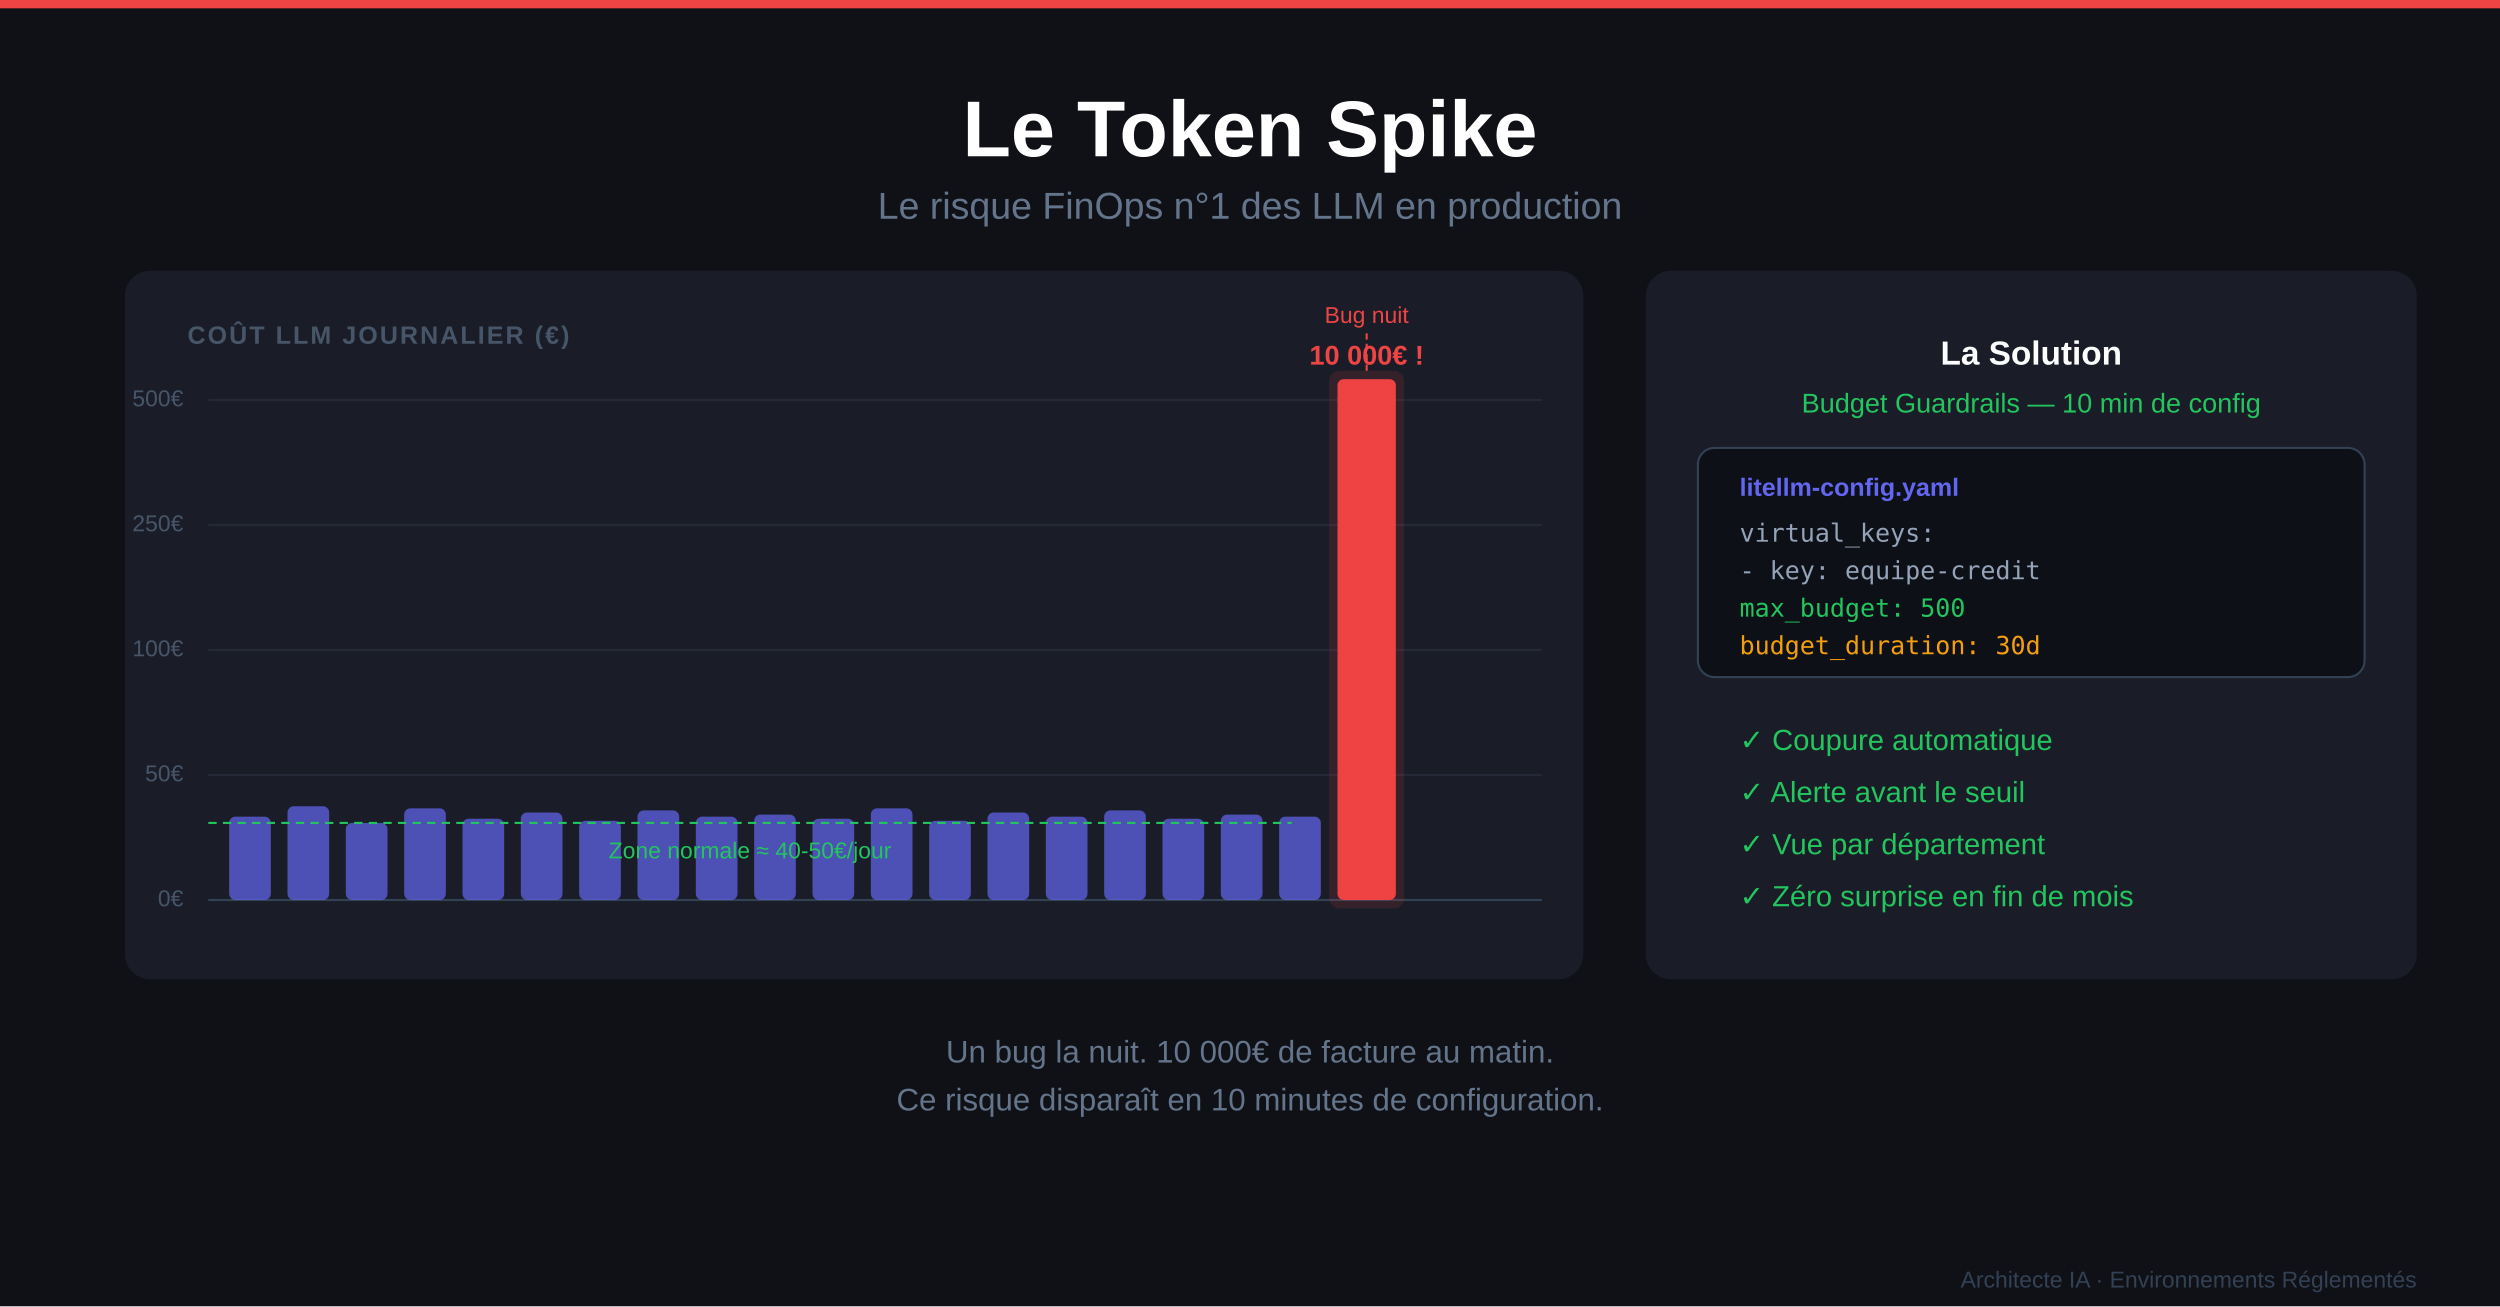
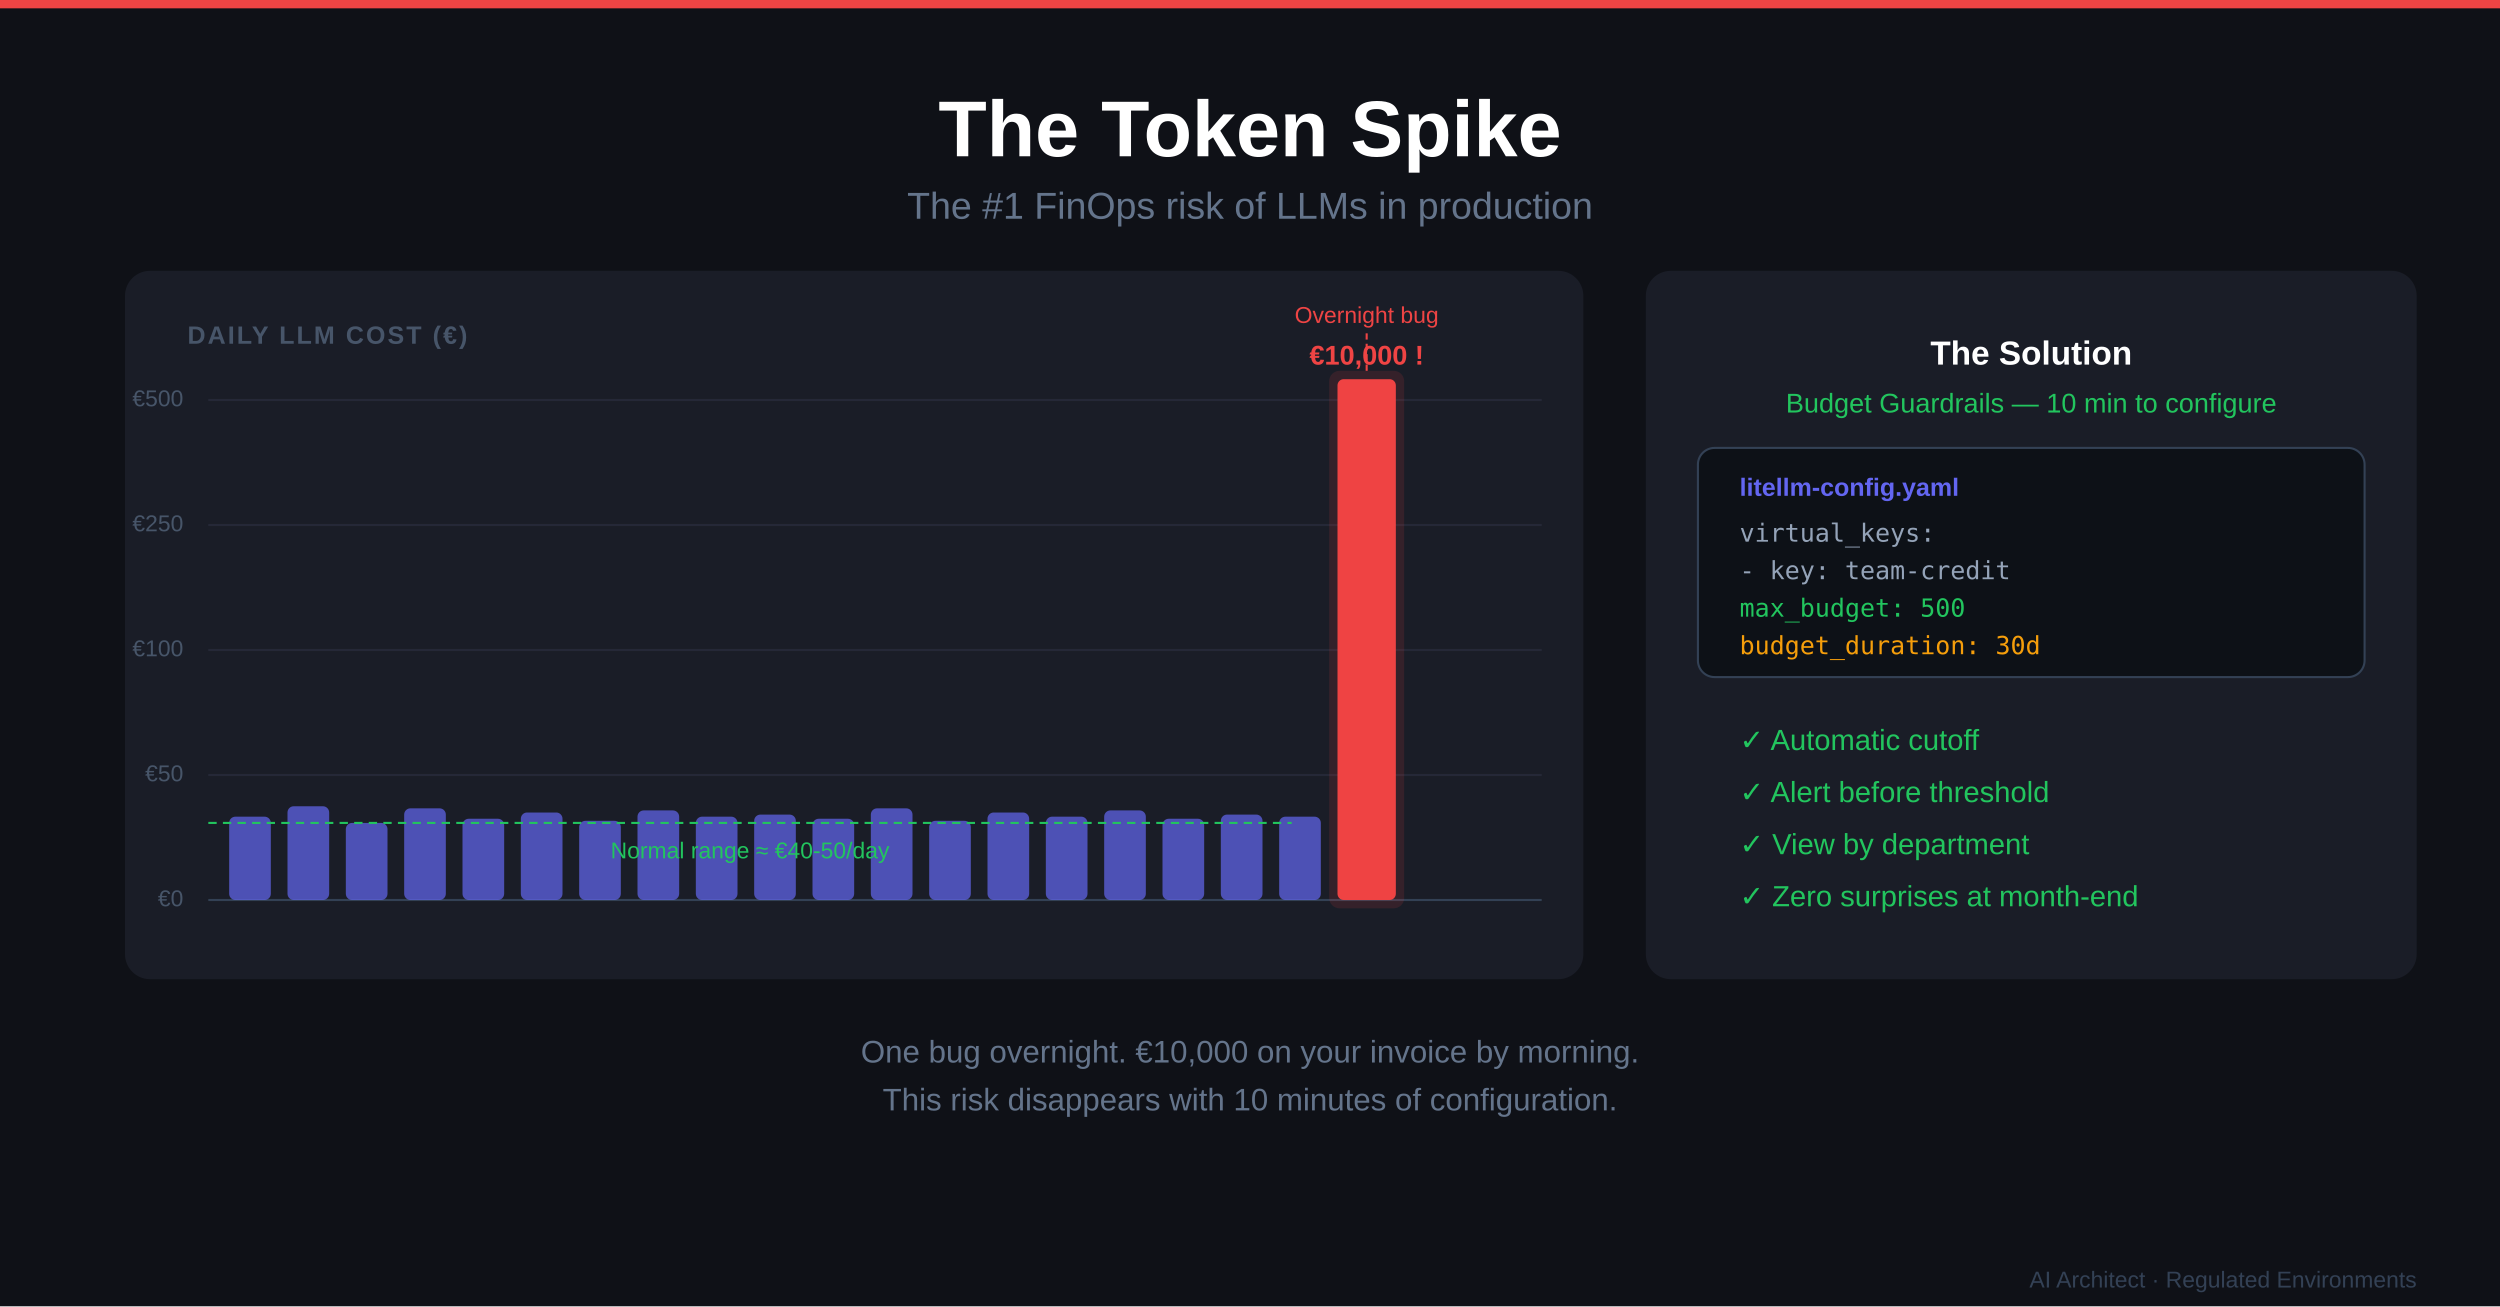
<svg xmlns="http://www.w3.org/2000/svg" width="1200" height="627" viewBox="0 0 1200 627" font-family="'Segoe UI', Arial, sans-serif">
  <rect width="1200" height="627" fill="#0f1117" />
  <rect width="1200" height="4" fill="#ef4444" />
-   <text x="600" y="75" text-anchor="middle" fill="#ffffff" font-size="38" font-weight="800">Le Token Spike</text>
-   <text x="600" y="105" text-anchor="middle" fill="#64748b" font-size="18">Le risque FinOps n°1 des LLM en production</text>
+   <text x="600" y="75" text-anchor="middle" fill="#ffffff" font-size="38" font-weight="800">The Token Spike</text>
+   <text x="600" y="105" text-anchor="middle" fill="#64748b" font-size="18">The #1 FinOps risk of LLMs in production</text>
  <rect x="60" y="130" width="700" height="340" rx="12" fill="#1a1d27" />
-   <text x="90" y="165" fill="#475569" font-size="12" font-weight="600" letter-spacing="1">COÛT LLM JOURNALIER (€)</text>
-   <text x="88" y="195" text-anchor="end" fill="#475569" font-size="11">500€</text>
-   <text x="88" y="255" text-anchor="end" fill="#475569" font-size="11">250€</text>
-   <text x="88" y="315" text-anchor="end" fill="#475569" font-size="11">100€</text>
-   <text x="88" y="375" text-anchor="end" fill="#475569" font-size="11">50€</text>
-   <text x="88" y="435" text-anchor="end" fill="#475569" font-size="11">0€</text>
+   <text x="90" y="165" fill="#475569" font-size="12" font-weight="600" letter-spacing="1">DAILY LLM COST (€)</text>
+   <text x="88" y="195" text-anchor="end" fill="#475569" font-size="11">€500</text>
+   <text x="88" y="255" text-anchor="end" fill="#475569" font-size="11">€250</text>
+   <text x="88" y="315" text-anchor="end" fill="#475569" font-size="11">€100</text>
+   <text x="88" y="375" text-anchor="end" fill="#475569" font-size="11">€50</text>
+   <text x="88" y="435" text-anchor="end" fill="#475569" font-size="11">€0</text>
  <line x1="100" y1="192" x2="740" y2="192" stroke="#252837" stroke-width="1" />
  <line x1="100" y1="252" x2="740" y2="252" stroke="#252837" stroke-width="1" />
  <line x1="100" y1="312" x2="740" y2="312" stroke="#252837" stroke-width="1" />
  <line x1="100" y1="372" x2="740" y2="372" stroke="#252837" stroke-width="1" />
  <line x1="100" y1="432" x2="740" y2="432" stroke="#334155" stroke-width="1" />
  <rect x="110" y="392" width="20" height="40" rx="3" fill="#6366f1" opacity="0.7" />
  <rect x="138" y="387" width="20" height="45" rx="3" fill="#6366f1" opacity="0.7" />
  <rect x="166" y="395" width="20" height="37" rx="3" fill="#6366f1" opacity="0.7" />
  <rect x="194" y="388" width="20" height="44" rx="3" fill="#6366f1" opacity="0.7" />
  <rect x="222" y="393" width="20" height="39" rx="3" fill="#6366f1" opacity="0.7" />
  <rect x="250" y="390" width="20" height="42" rx="3" fill="#6366f1" opacity="0.7" />
  <rect x="278" y="394" width="20" height="38" rx="3" fill="#6366f1" opacity="0.7" />
  <rect x="306" y="389" width="20" height="43" rx="3" fill="#6366f1" opacity="0.7" />
  <rect x="334" y="392" width="20" height="40" rx="3" fill="#6366f1" opacity="0.7" />
  <rect x="362" y="391" width="20" height="41" rx="3" fill="#6366f1" opacity="0.7" />
  <rect x="390" y="393" width="20" height="39" rx="3" fill="#6366f1" opacity="0.7" />
  <rect x="418" y="388" width="20" height="44" rx="3" fill="#6366f1" opacity="0.7" />
  <rect x="446" y="394" width="20" height="38" rx="3" fill="#6366f1" opacity="0.7" />
  <rect x="474" y="390" width="20" height="42" rx="3" fill="#6366f1" opacity="0.7" />
  <rect x="502" y="392" width="20" height="40" rx="3" fill="#6366f1" opacity="0.7" />
  <rect x="530" y="389" width="20" height="43" rx="3" fill="#6366f1" opacity="0.7" />
  <rect x="558" y="393" width="20" height="39" rx="3" fill="#6366f1" opacity="0.7" />
  <rect x="586" y="391" width="20" height="41" rx="3" fill="#6366f1" opacity="0.7" />
  <rect x="614" y="392" width="20" height="40" rx="3" fill="#6366f1" opacity="0.7" />
  <rect x="642" y="182" width="28" height="250" rx="3" fill="#ef4444" />
  <rect x="638" y="178" width="36" height="258" rx="5" fill="#ef444420" />
-   <text x="656" y="175" text-anchor="middle" fill="#ef4444" font-size="13" font-weight="700">10 000€ !</text>
-   <text x="656" y="155" text-anchor="middle" fill="#ef4444" font-size="11">Bug nuit</text>
+   <text x="656" y="175" text-anchor="middle" fill="#ef4444" font-size="13" font-weight="700">€10,000 !</text>
+   <text x="656" y="155" text-anchor="middle" fill="#ef4444" font-size="11">Overnight bug</text>
  <line x1="656" y1="160" x2="656" y2="178" stroke="#ef4444" stroke-width="1" stroke-dasharray="3,2" />
  <line x1="100" y1="395" x2="620" y2="395" stroke="#22c55e" stroke-width="1" stroke-dasharray="4,3" />
-   <text x="360" y="412" text-anchor="middle" fill="#22c55e" font-size="11">Zone normale ≈ 40-50€/jour</text>
+   <text x="360" y="412" text-anchor="middle" fill="#22c55e" font-size="11">Normal range ≈ €40-50/day</text>
  <rect x="790" y="130" width="370" height="340" rx="12" fill="#1a1d27" />
-   <text x="975" y="175" text-anchor="middle" fill="#ffffff" font-size="16" font-weight="700">La Solution</text>
-   <text x="975" y="198" text-anchor="middle" fill="#22c55e" font-size="13">Budget Guardrails — 10 min de config</text>
+   <text x="975" y="175" text-anchor="middle" fill="#ffffff" font-size="16" font-weight="700">The Solution</text>
+   <text x="975" y="198" text-anchor="middle" fill="#22c55e" font-size="13">Budget Guardrails — 10 min to configure</text>
  <rect x="815" y="215" width="320" height="110" rx="8" fill="#0d1117" stroke="#334155" stroke-width="1" />
  <text x="835" y="238" fill="#6366f1" font-size="12" font-weight="600">litellm-config.yaml</text>
  <text x="835" y="260" fill="#94a3b8" font-size="12" font-family="monospace">virtual_keys:</text>
-   <text x="835" y="278" fill="#94a3b8" font-size="12" font-family="monospace">  - key: equipe-credit</text>
+   <text x="835" y="278" fill="#94a3b8" font-size="12" font-family="monospace">  - key: team-credit</text>
  <text x="835" y="296" fill="#22c55e" font-size="12" font-family="monospace">    max_budget: 500</text>
  <text x="835" y="314" fill="#f59e0b" font-size="12" font-family="monospace">    budget_duration: 30d</text>
-   <text x="835" y="360" fill="#22c55e" font-size="14">✓  Coupure automatique</text>
-   <text x="835" y="385" fill="#22c55e" font-size="14">✓  Alerte avant le seuil</text>
-   <text x="835" y="410" fill="#22c55e" font-size="14">✓  Vue par département</text>
-   <text x="835" y="435" fill="#22c55e" font-size="14">✓  Zéro surprise en fin de mois</text>
-   <text x="600" y="510" text-anchor="middle" fill="#64748b" font-size="15">Un bug la nuit. 10 000€ de facture au matin.</text>
-   <text x="600" y="533" text-anchor="middle" fill="#64748b" font-size="15">Ce risque disparaît en 10 minutes de configuration.</text>
-   <text x="1160" y="618" text-anchor="end" fill="#334155" font-size="11">Architecte IA · Environnements Réglementés</text>
+   <text x="835" y="360" fill="#22c55e" font-size="14">✓  Automatic cutoff</text>
+   <text x="835" y="385" fill="#22c55e" font-size="14">✓  Alert before threshold</text>
+   <text x="835" y="410" fill="#22c55e" font-size="14">✓  View by department</text>
+   <text x="835" y="435" fill="#22c55e" font-size="14">✓  Zero surprises at month-end</text>
+   <text x="600" y="510" text-anchor="middle" fill="#64748b" font-size="15">One bug overnight. €10,000 on your invoice by morning.</text>
+   <text x="600" y="533" text-anchor="middle" fill="#64748b" font-size="15">This risk disappears with 10 minutes of configuration.</text>
+   <text x="1160" y="618" text-anchor="end" fill="#334155" font-size="11">AI Architect · Regulated Environments</text>
</svg>
